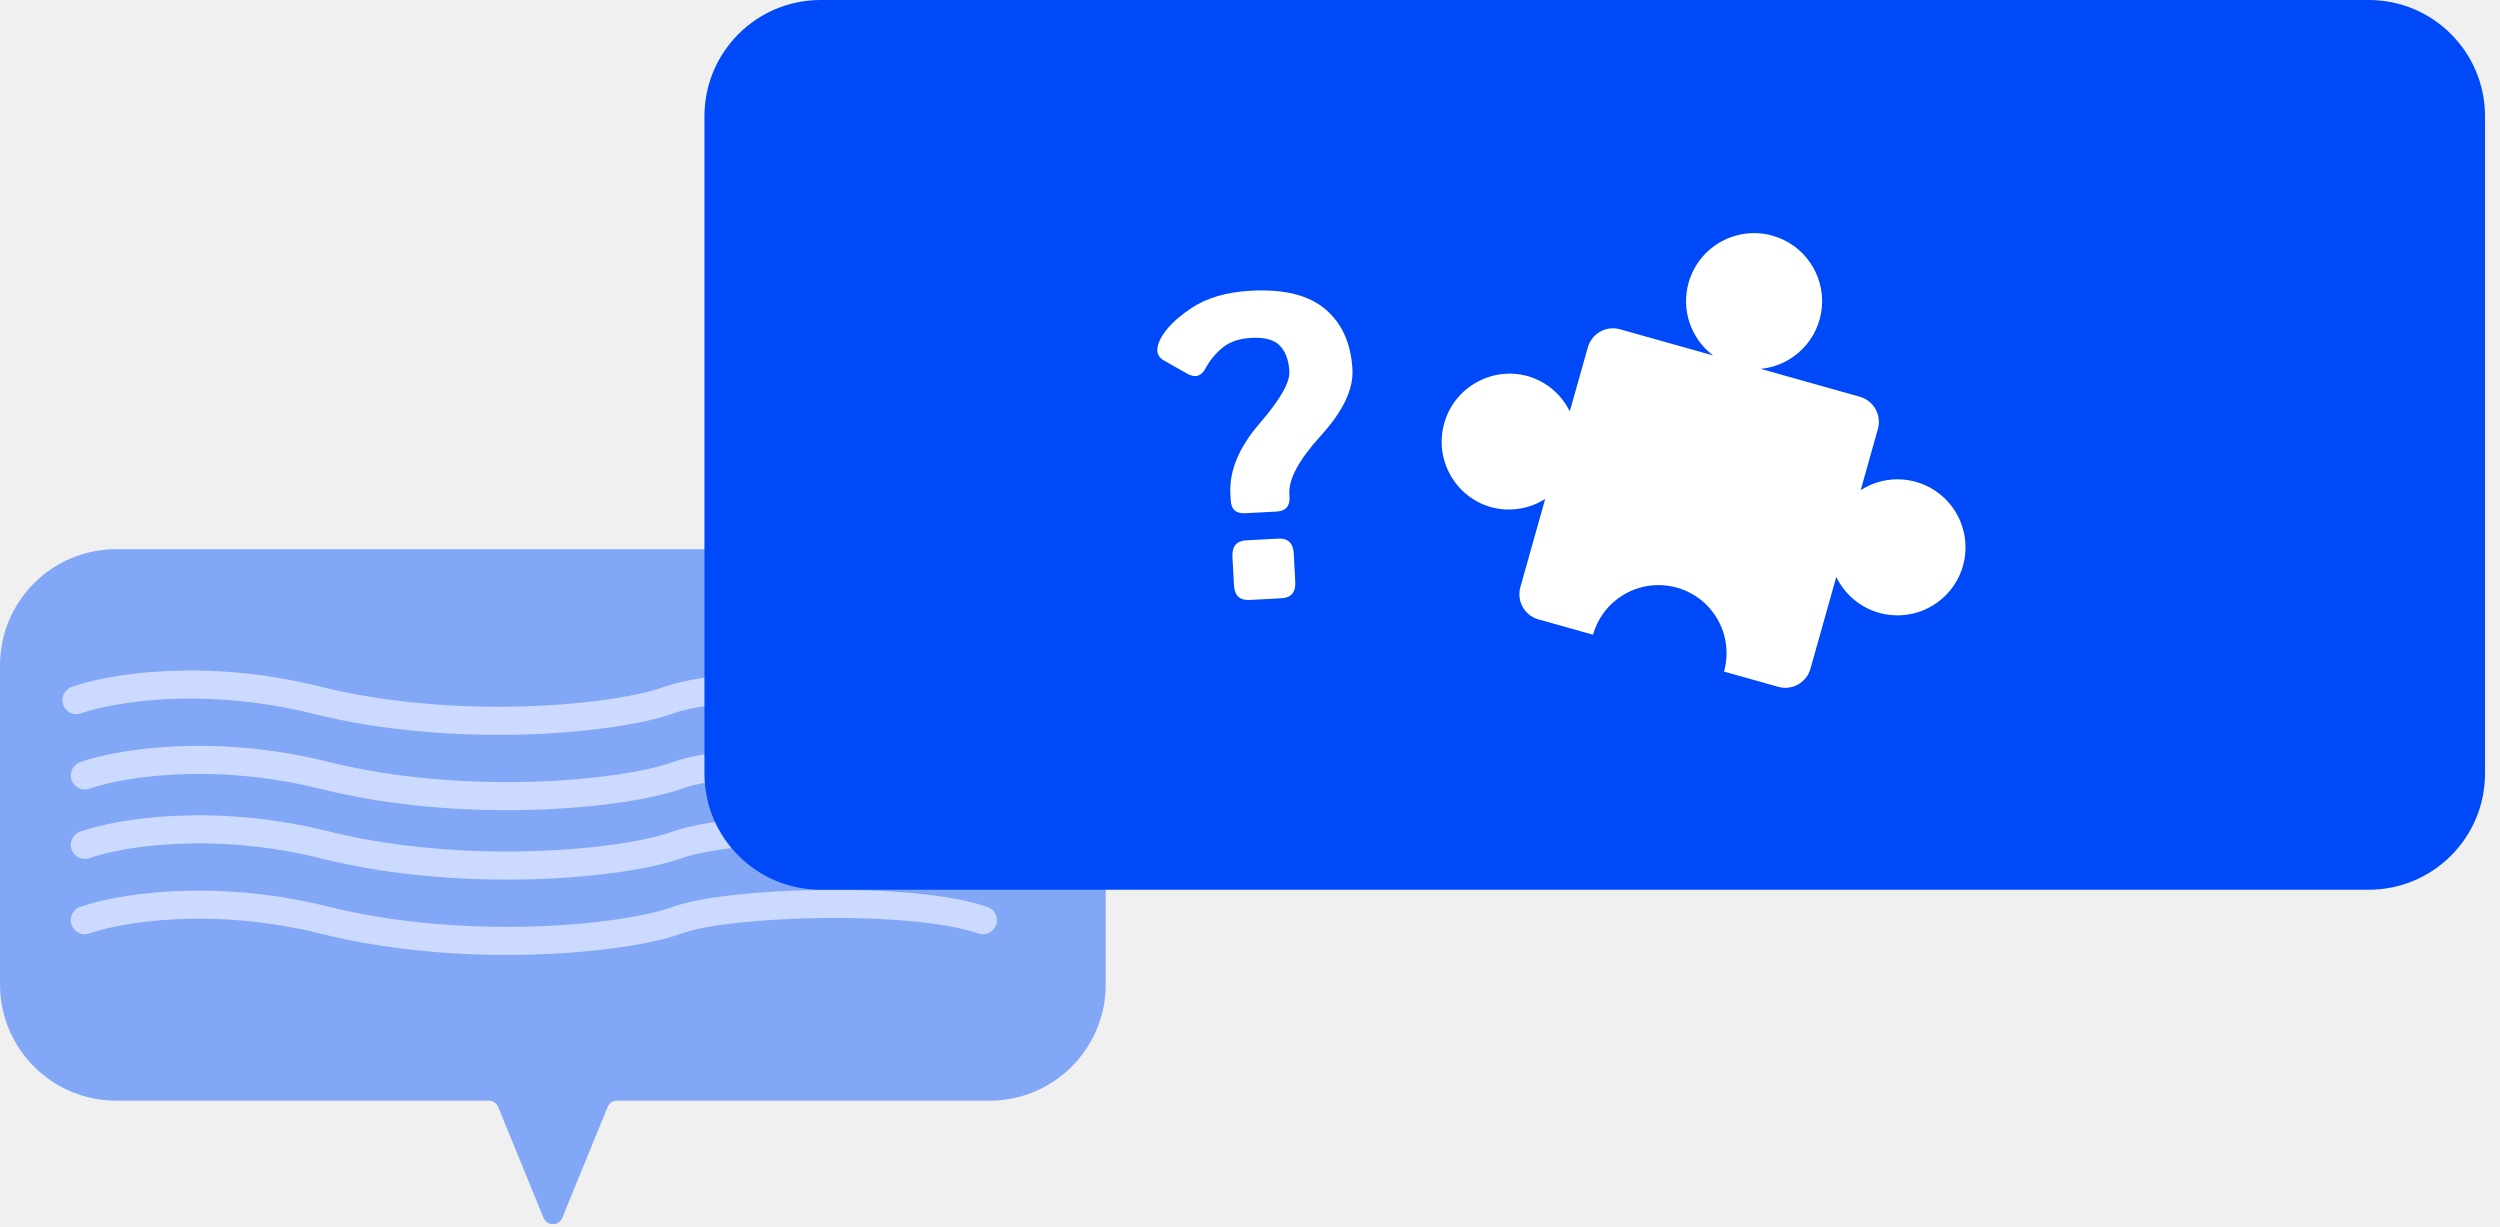
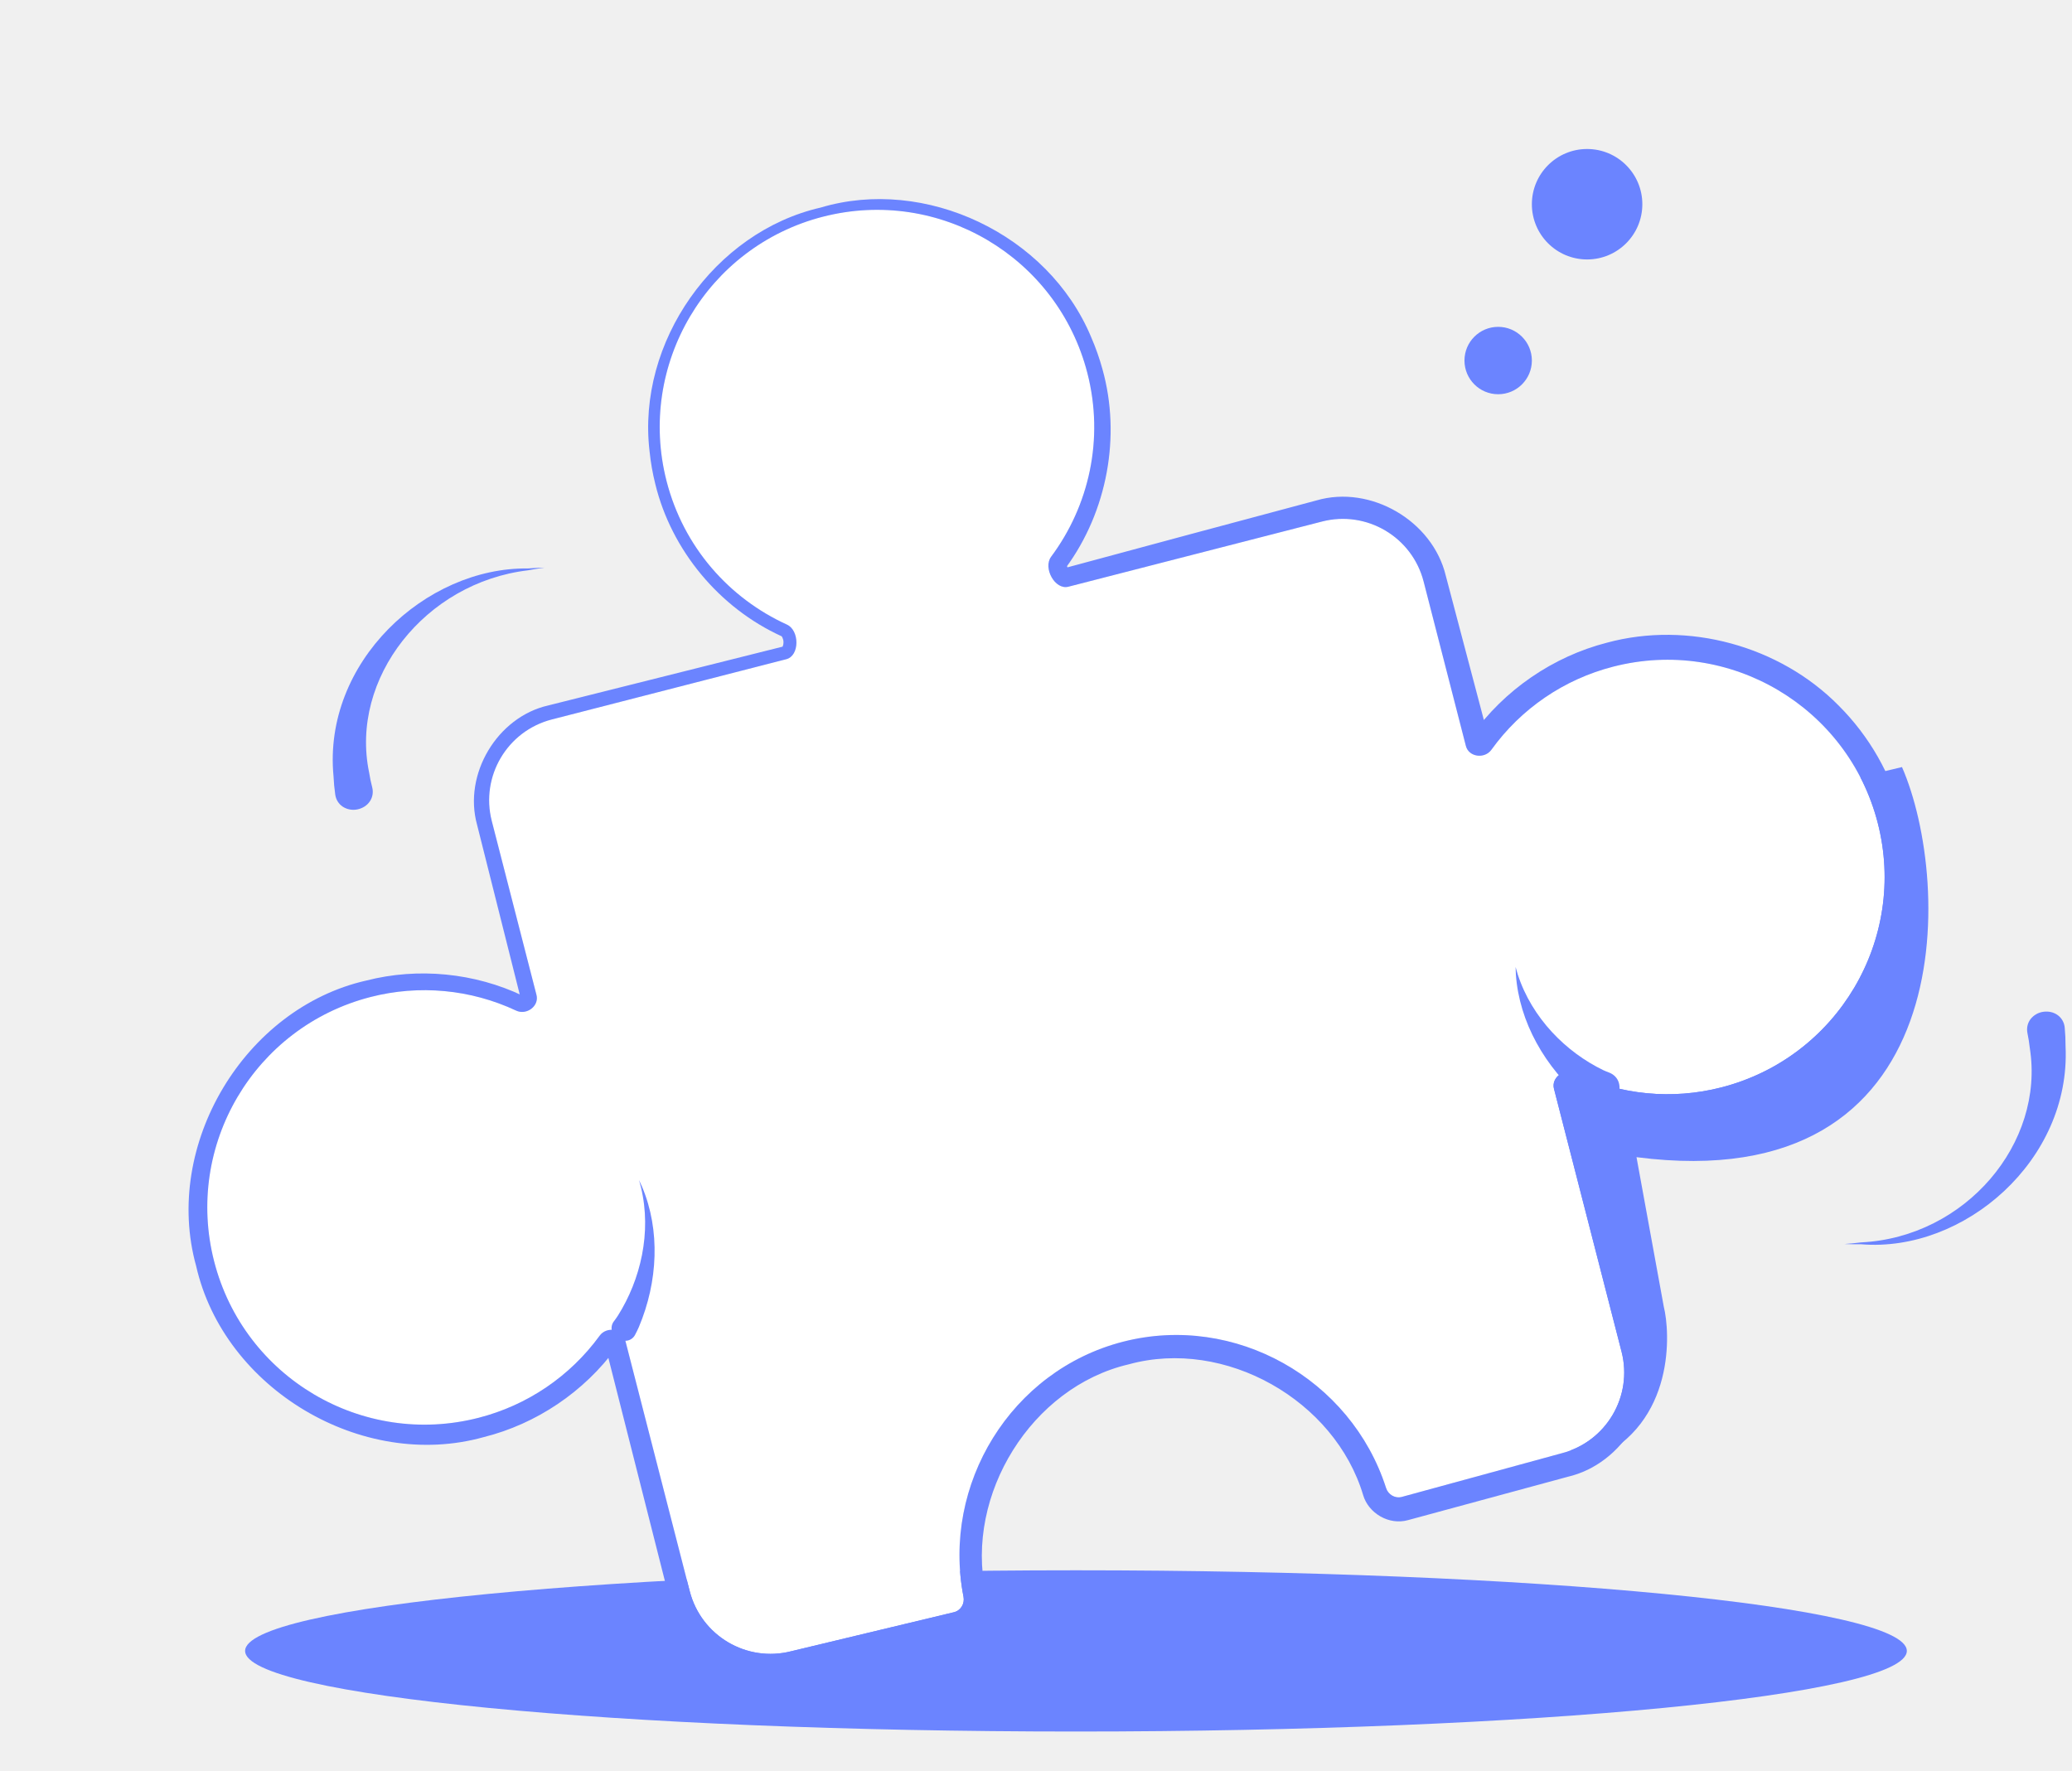
- <svg xmlns="http://www.w3.org/2000/svg" width="157" height="77" viewBox="0 0 157 77" fill="none">
-   <path d="M62.142 34.488a7.3 7.3 0 0 1 7.298 7.3v20.034a7.3 7.3 0 0 1-7.298 7.3H38.747a.635.635 0 0 0-.588.395l-2.849 6.967a.635.635 0 0 1-1.175 0l-2.85-6.967a.635.635 0 0 0-.587-.395h-23.4A7.3 7.3 0 0 1 0 61.822V41.788a7.3 7.3 0 0 1 7.299-7.3h54.843Z" fill="#83A7F7" />
-   <path d="M5.327 53.057c2.067-.736 7.973-1.766 15.06 0 8.856 2.207 18.895 1.189 22.144 0 3.247-1.189 14.763-1.528 19.192 0m-56.396 4.73c2.067-.735 7.973-1.766 15.06 0 8.856 2.208 18.895 1.19 22.144 0 3.247-1.188 14.763-1.528 19.192 0M5.327 48.696c2.067-.736 7.973-1.766 15.06 0 8.856 2.208 18.895 1.189 22.144 0 3.247-1.189 14.763-1.528 19.192 0m-56.92-4.73c2.068-.737 7.974-1.767 15.06 0 8.857 2.207 18.896 1.188 22.144 0 3.248-1.19 14.763-1.529 19.193 0" stroke="#CCDAFF" stroke-width="1.764" stroke-linecap="round" />
-   <path d="M148.759 0a7.3 7.3 0 0 1 7.3 7.299v41.276a7.3 7.3 0 0 1-7.3 7.3h-97.22a7.3 7.3 0 0 1-7.3-7.3V7.3A7.299 7.299 0 0 1 51.54 0h97.22Z" fill="#0049F8" />
-   <path d="M111.314 14.801a4.272 4.272 0 0 1-.739 8.364l6.222 1.75a1.641 1.641 0 0 1 1.135 2.023l-1.08 3.842a4.272 4.272 0 1 1 1.153 7.705 4.259 4.259 0 0 1-2.686-2.257l-1.623 5.77a1.64 1.64 0 0 1-2.023 1.135l-3.405-.958a4.272 4.272 0 1 0-8.226-2.314l-3.428-.964a1.64 1.64 0 0 1-1.135-2.024l1.558-5.539a4.258 4.258 0 0 1-3.438.504 4.273 4.273 0 0 1 2.314-8.226 4.26 4.26 0 0 1 2.67 2.222l1.132-4.02a1.641 1.641 0 0 1 2.023-1.135l5.848 1.645a4.273 4.273 0 0 1-1.543-4.567 4.275 4.275 0 0 1 5.271-2.956ZM73.106 22.647c-.472-.265-.553-.71-.243-1.336.327-.652.976-1.304 1.946-1.955.971-.651 2.221-1.017 3.751-1.099 2.084-.11 3.643.279 4.678 1.167 1.044.888 1.609 2.15 1.696 3.785.066 1.24-.593 2.62-1.976 4.14-1.375 1.51-2.037 2.73-1.988 3.663l.011.21c.03.572-.24.873-.811.904l-1.979.105c-.571.03-.872-.24-.902-.812l-.022-.396c-.076-1.442.53-2.911 1.816-4.408 1.296-1.497 1.926-2.589 1.89-3.274-.038-.713-.234-1.253-.589-1.623-.346-.378-.946-.544-1.799-.5-.756.041-1.358.245-1.806.613a4.34 4.34 0 0 0-1.08 1.314c-.265.498-.652.603-1.161.312l-1.432-.81Zm5.362 15.031c-.616.033-.941-.28-.976-.94l-.094-1.767c-.035-.66.255-1.006.87-1.038l2.005-.107c.616-.032.941.28.976.94l.094 1.768c.035.66-.255 1.005-.87 1.038l-2.005.106Z" fill="#fff" />
+ <svg xmlns="http://www.w3.org/2000/svg" width="165" height="141" fill="none">
+   <ellipse cx="85.683" cy="131.478" fill="#6b84ff" rx="66.164" ry="6.42" />
+   <path fill="#6b84ff" d="M130.32 92.157c25.912 3.35 25.153-21.89 21.142-31.068l-45.05 10.763c5.896 14.817 16.191 46.372 20.573 44.39 6.479-2.931 6.003-10.212 5.509-12.171z" />
+   <path fill="#6b84ff" fill-rule="evenodd" d="M162.721 80.578c.416-.06.836.038 1.154.276.319.238.511.596.546.993.046.49.068.998.066 1.483.432 9.073-8.074 16.43-16.265 15.764a29 29 0 0 1-1.351-.02q.69-.05 1.341-.13c8.311-.416 14.627-7.897 13.428-15.476-.045-.4-.107-.81-.188-1.19-.079-.39.002-.788.24-1.107a1.56 1.56 0 0 1 1.029-.593M43.371 45.204q-.683.094-1.324.216c-8.194.968-14.213 8.614-12.652 16.106.063.397.146.8.245 1.174.098.386.036.788-.186 1.118-.221.33-.585.562-.997.643a1.56 1.56 0 0 1-1.167-.219c-.33-.222-.54-.57-.594-.964-.07-.487-.116-.99-.138-1.474-.854-9.06 7.33-16.632 15.47-16.532q.654-.048 1.343-.068" clip-rule="evenodd" />
+   <mask id="a" width="165.907" height="145.758" x="-2.186" y="-1.716" fill="#000" maskUnits="userSpaceOnUse">
+     <path fill="#fff" d="M-2.186-1.716h165.907v145.758H-2.186z" />
+     <path d="M65.53 17.26c9.252-2.378 18.68 3.196 21.06 12.447 1.353 5.268.127 10.587-2.887 14.632-.66.887.302 2.663 1.373 2.388l20.205-5.193a6.644 6.644 0 0 1 8.086 4.78l3.365 13.093c.229.892 1.492 1.053 2.031.307a17.2 17.2 0 0 1 9.708-6.623c9.254-2.378 18.681 3.194 21.06 12.448 2.376 9.252-3.196 18.682-12.448 21.06a17.18 17.18 0 0 1-11.703-1.137c-.831-.396-1.861.355-1.632 1.246l5.383 20.944a6.643 6.643 0 0 1-4.779 8.086l-12.713 3.472c-.539.147-1.091-.177-1.261-.708-2.781-8.677-12.03-13.941-20.954-11.647-8.923 2.294-14.446 11.371-12.696 20.313.107.548-.22 1.098-.764 1.229l-12.951 3.106a6.643 6.643 0 0 1-8.087-4.78l-5.15-20.04c-.228-.887-1.481-1.052-2.021-.312a17.2 17.2 0 0 1-9.64 6.54c-9.253 2.378-18.681-3.195-21.06-12.448-2.377-9.252 3.196-18.68 12.448-21.06a17.2 17.2 0 0 1 11.6 1.083c.83.388 1.848-.36 1.62-1.248l-3.561-13.854a6.644 6.644 0 0 1 4.78-8.086l18.676-4.8c1.07-.275 1.057-2.296.05-2.754-4.591-2.09-8.232-6.157-9.586-11.425-2.376-9.252 3.196-18.681 12.448-21.06" />
+   </mask>
+   <path fill="#fff" d="M65.53 17.26c9.252-2.378 18.68 3.196 21.06 12.447 1.353 5.268.127 10.587-2.887 14.632-.66.887.302 2.663 1.373 2.388l20.205-5.193a6.644 6.644 0 0 1 8.086 4.78l3.365 13.093c.229.892 1.492 1.053 2.031.307a17.2 17.2 0 0 1 9.708-6.623c9.254-2.378 18.681 3.194 21.06 12.448 2.376 9.252-3.196 18.682-12.448 21.06a17.18 17.18 0 0 1-11.703-1.137c-.831-.396-1.861.355-1.632 1.246l5.383 20.944a6.643 6.643 0 0 1-4.779 8.086l-12.713 3.472c-.539.147-1.091-.177-1.261-.708-2.781-8.677-12.03-13.941-20.954-11.647-8.923 2.294-14.446 11.371-12.696 20.313.107.548-.22 1.098-.764 1.229l-12.951 3.106a6.643 6.643 0 0 1-8.087-4.78l-5.15-20.04c-.228-.887-1.481-1.052-2.021-.312a17.2 17.2 0 0 1-9.64 6.54c-9.253 2.378-18.681-3.195-21.06-12.448-2.377-9.252 3.196-18.68 12.448-21.06a17.2 17.2 0 0 1 11.6 1.083c.83.388 1.848-.36 1.62-1.248l-3.561-13.854a6.644 6.644 0 0 1 4.78-8.086l18.676-4.8c1.07-.275 1.057-2.296.05-2.754-4.591-2.09-8.232-6.157-9.586-11.425-2.376-9.252 3.196-18.681 12.448-21.06" />
+   <path fill="#6b84ff" d="m65.343 16.533.373 1.453c7.718-1.963 16.237 2.57 18.964 9.794q.434 1.092.708 2.236c1.144 4.65.033 9.72-2.86 13.448-.837 1.217-.52 2.361-.112 3.181a3.2 3.2 0 0 0 1.025 1.167c.471.338 1.28.575 2.01.376a6049 6049 0 0 0 20.262-4.97c2.521-.68 5.338 1.048 5.885 3.55q1.633 6.56 3.281 13.116c.768 2.635 4.035 2.904 5.446.957a15.35 15.35 0 0 1 8.638-5.839c5.146-1.356 10.9.247 14.631 4.021a15.24 15.24 0 0 1 4 7.014c2.222 7.84-3.062 16.795-11.006 18.636a15.25 15.25 0 0 1-10.358-.998c-2.211-1.05-5.001.786-4.396 3.525q2.701 10.47 5.407 20.938c.687 2.399-.933 5.157-3.372 5.724l-.028.008-12.707 3.492c.502-.133.952.172 1.065.556-2.891-9.472-13.675-15.51-23.238-12.864-9.652 2.334-16.059 12.858-13.992 22.458-.072-.334.142-.748.578-.854l-12.942 3.143-.028.007c-2.5.722-5.387-.96-5.987-3.512q-2.608-10.012-5.22-20.023c-.688-2.378-3.67-2.623-4.938-.868a15.6 15.6 0 0 1-8.714 5.963c-8.037 2.316-17.29-3.071-19.228-11.273-2.336-8.093 3.086-17.418 11.351-19.378 3.534-.942 7.382-.6 10.712.945 1.716.81 3.9-.67 3.414-2.744q-1.815-6.917-3.634-13.835c-.808-2.776 1.051-5.99 3.895-6.669q9.325-2.451 18.65-4.907c1.288-.375 1.587-1.591 1.576-2.36-.027-.803-.283-1.795-1.362-2.333-4.437-1.958-7.898-5.998-9.112-10.726a16.5 16.5 0 0 1-.442-2.347c-1.028-7.8 4.446-15.869 12.179-17.755zC56.886 18.473 50.7 27.24 51.726 35.935q.134 1.322.458 2.615c1.282 5.274 5.101 9.865 10.062 12.124-.03-.048.16.194.145.49a.75.75 0 0 1-.068.331c-.04.061-.007.003.036-.005q-9.353 2.345-18.704 4.692c-4.051.918-6.782 5.47-5.664 9.503l3.487 13.873c-.039-.107.049-.261.053-.247-.002-.005.047-.03.12 0-3.841-1.833-8.346-2.282-12.485-1.22-9.693 2.194-16.228 13.097-13.545 22.741 2.214 9.758 13.191 16.326 22.89 13.622 4.198-1.045 8.012-3.617 10.566-7.118a.47.47 0 0 1-.427.206.5.5 0 0 1-.25-.113.68.68 0 0 1-.219-.336l5.082 20.058c.996 4.343 5.876 7.251 10.185 6.046l-.027.007 12.96-3.068c1.5-.338 2.407-1.928 2.106-3.312-1.65-7.798 3.668-16.368 11.4-18.169 7.658-2.109 16.412 2.85 18.67 10.431.418 1.412 2.041 2.414 3.586 1.972l12.719-3.451-.028.007c4.456-1.028 7.427-6.036 6.188-10.448q-2.678-10.474-5.359-20.95c.049.172.036.43-.041.609a.82.82 0 0 1-.275.364c-.177.137-.504.208-.817.06 4.012 1.93 8.731 2.4 13.047 1.275 10.016-2.312 16.685-13.586 13.89-23.482a19.25 19.25 0 0 0-5.048-8.85c-4.696-4.759-11.987-6.757-18.439-5.012-4.313 1.102-8.211 3.785-10.78 7.407.193-.263.492-.348.694-.314.111.016.242.06.385.176.143.112.27.32.306.482a5912 5912 0 0 0-3.45-13.072c-1.048-4.393-5.998-7.256-10.287-6.009A6079 6079 0 0 0 84.7 45.266c.183-.052.398.034.407.056.025.025-.036-.02-.074-.089a.6.6 0 0 1-.07-.18c-.005-.031.002.05-.085.161 3.305-4.498 4.404-10.502 2.913-15.815a19 19 0 0 0-.897-2.546c-3.426-8.218-13.24-12.813-21.55-10.32m.373 1.453-.373-1.453z" mask="url(#a)" />
+   <path fill="#6b84ff" fill-rule="evenodd" d="M50.888 93.981c.09.187.174.37.254.561 1.44 3.434 1.262 7.516-.267 11.143-.088.199-.19.411-.298.612a.88.88 0 0 1-.59.463 1.06 1.06 0 0 1-.79-.152 1.06 1.06 0 0 1-.475-.647.88.88 0 0 1 .164-.732 7 7 0 0 0 .314-.443c1.815-2.874 2.703-6.64 1.846-10.213-.048-.2-.1-.393-.158-.592M120.69 77.01q.079.298.173.59c1.135 3.498 3.86 6.2 6.815 7.629.158.071.324.141.473.194.372.147.652.431.764.813.113.381.047.83-.167 1.223-.214.392-.556.69-.937.8a1.25 1.25 0 0 1-1.098-.202 9 9 0 0 1-.574-.429c-3.13-2.624-5.155-6.259-5.423-10-.015-.208-.023-.41-.026-.618" clip-rule="evenodd" />
+   <path fill="#6b84ff" d="M119.304 26.03a2.683 2.683 0 1 1 0 5.367 2.683 2.683 0 0 1 0-5.367m7.082-14.164a4.398 4.398 0 1 1 0 8.797 4.398 4.398 0 0 1 0-8.797" />
</svg>
